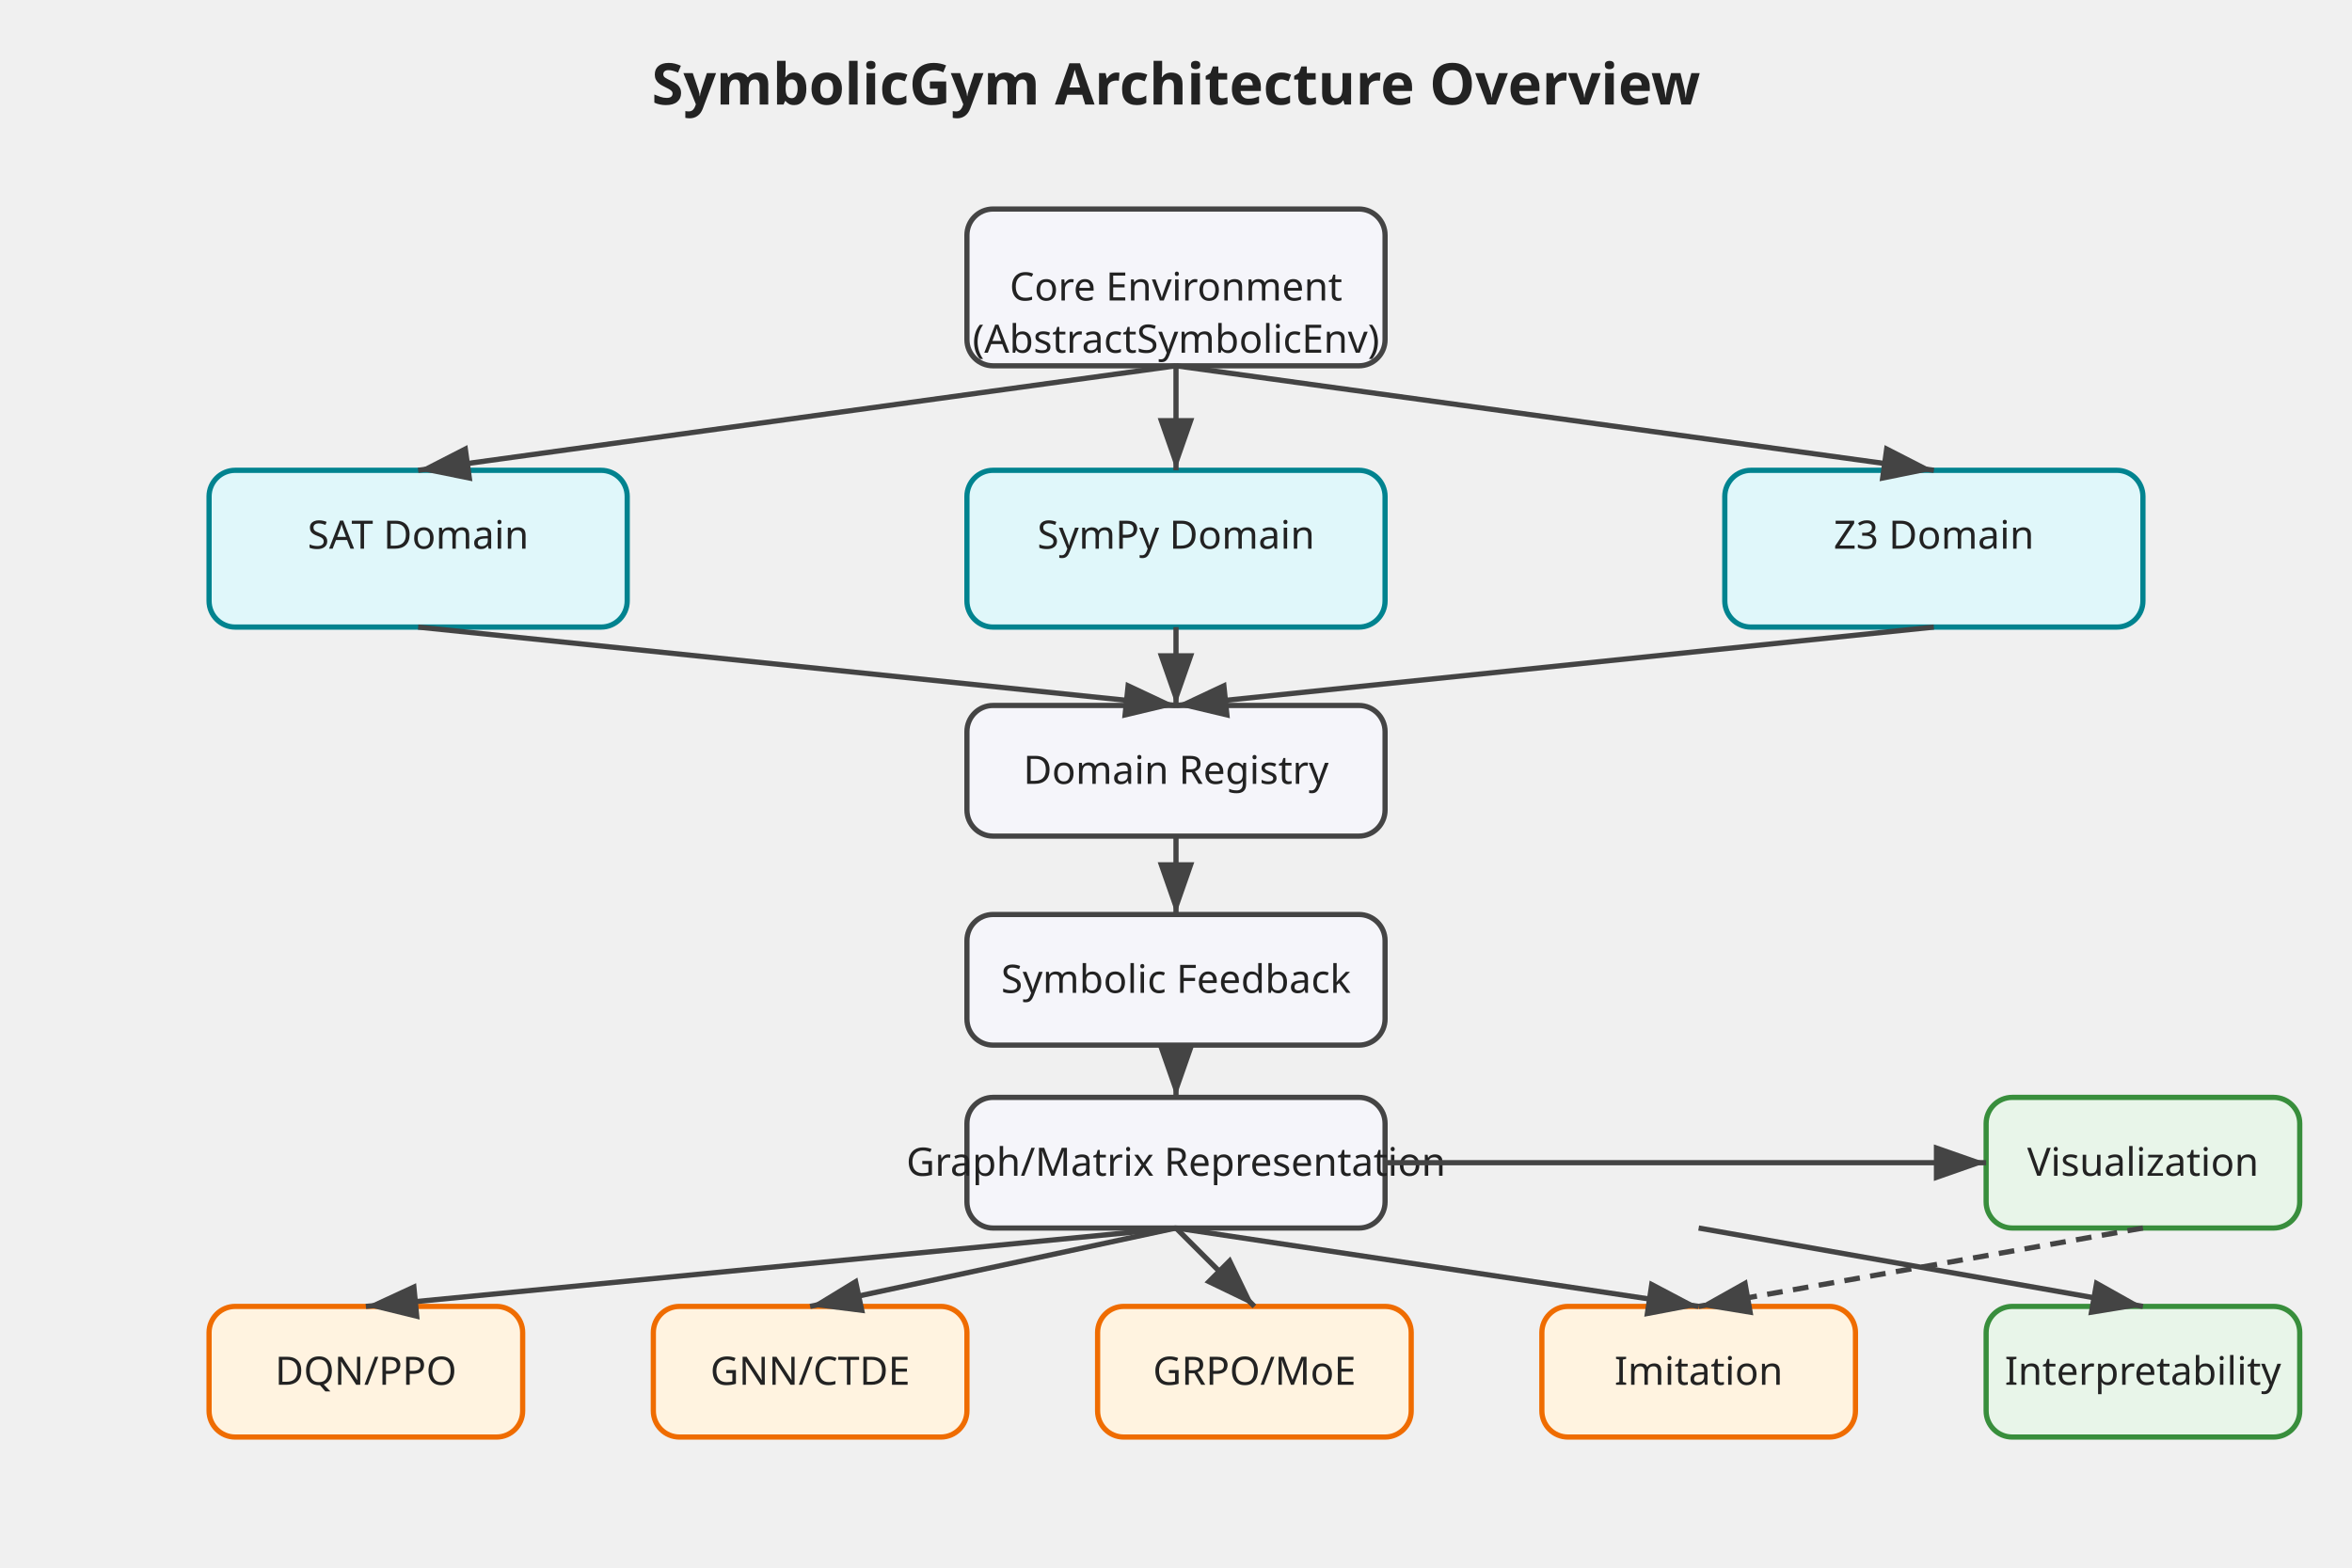
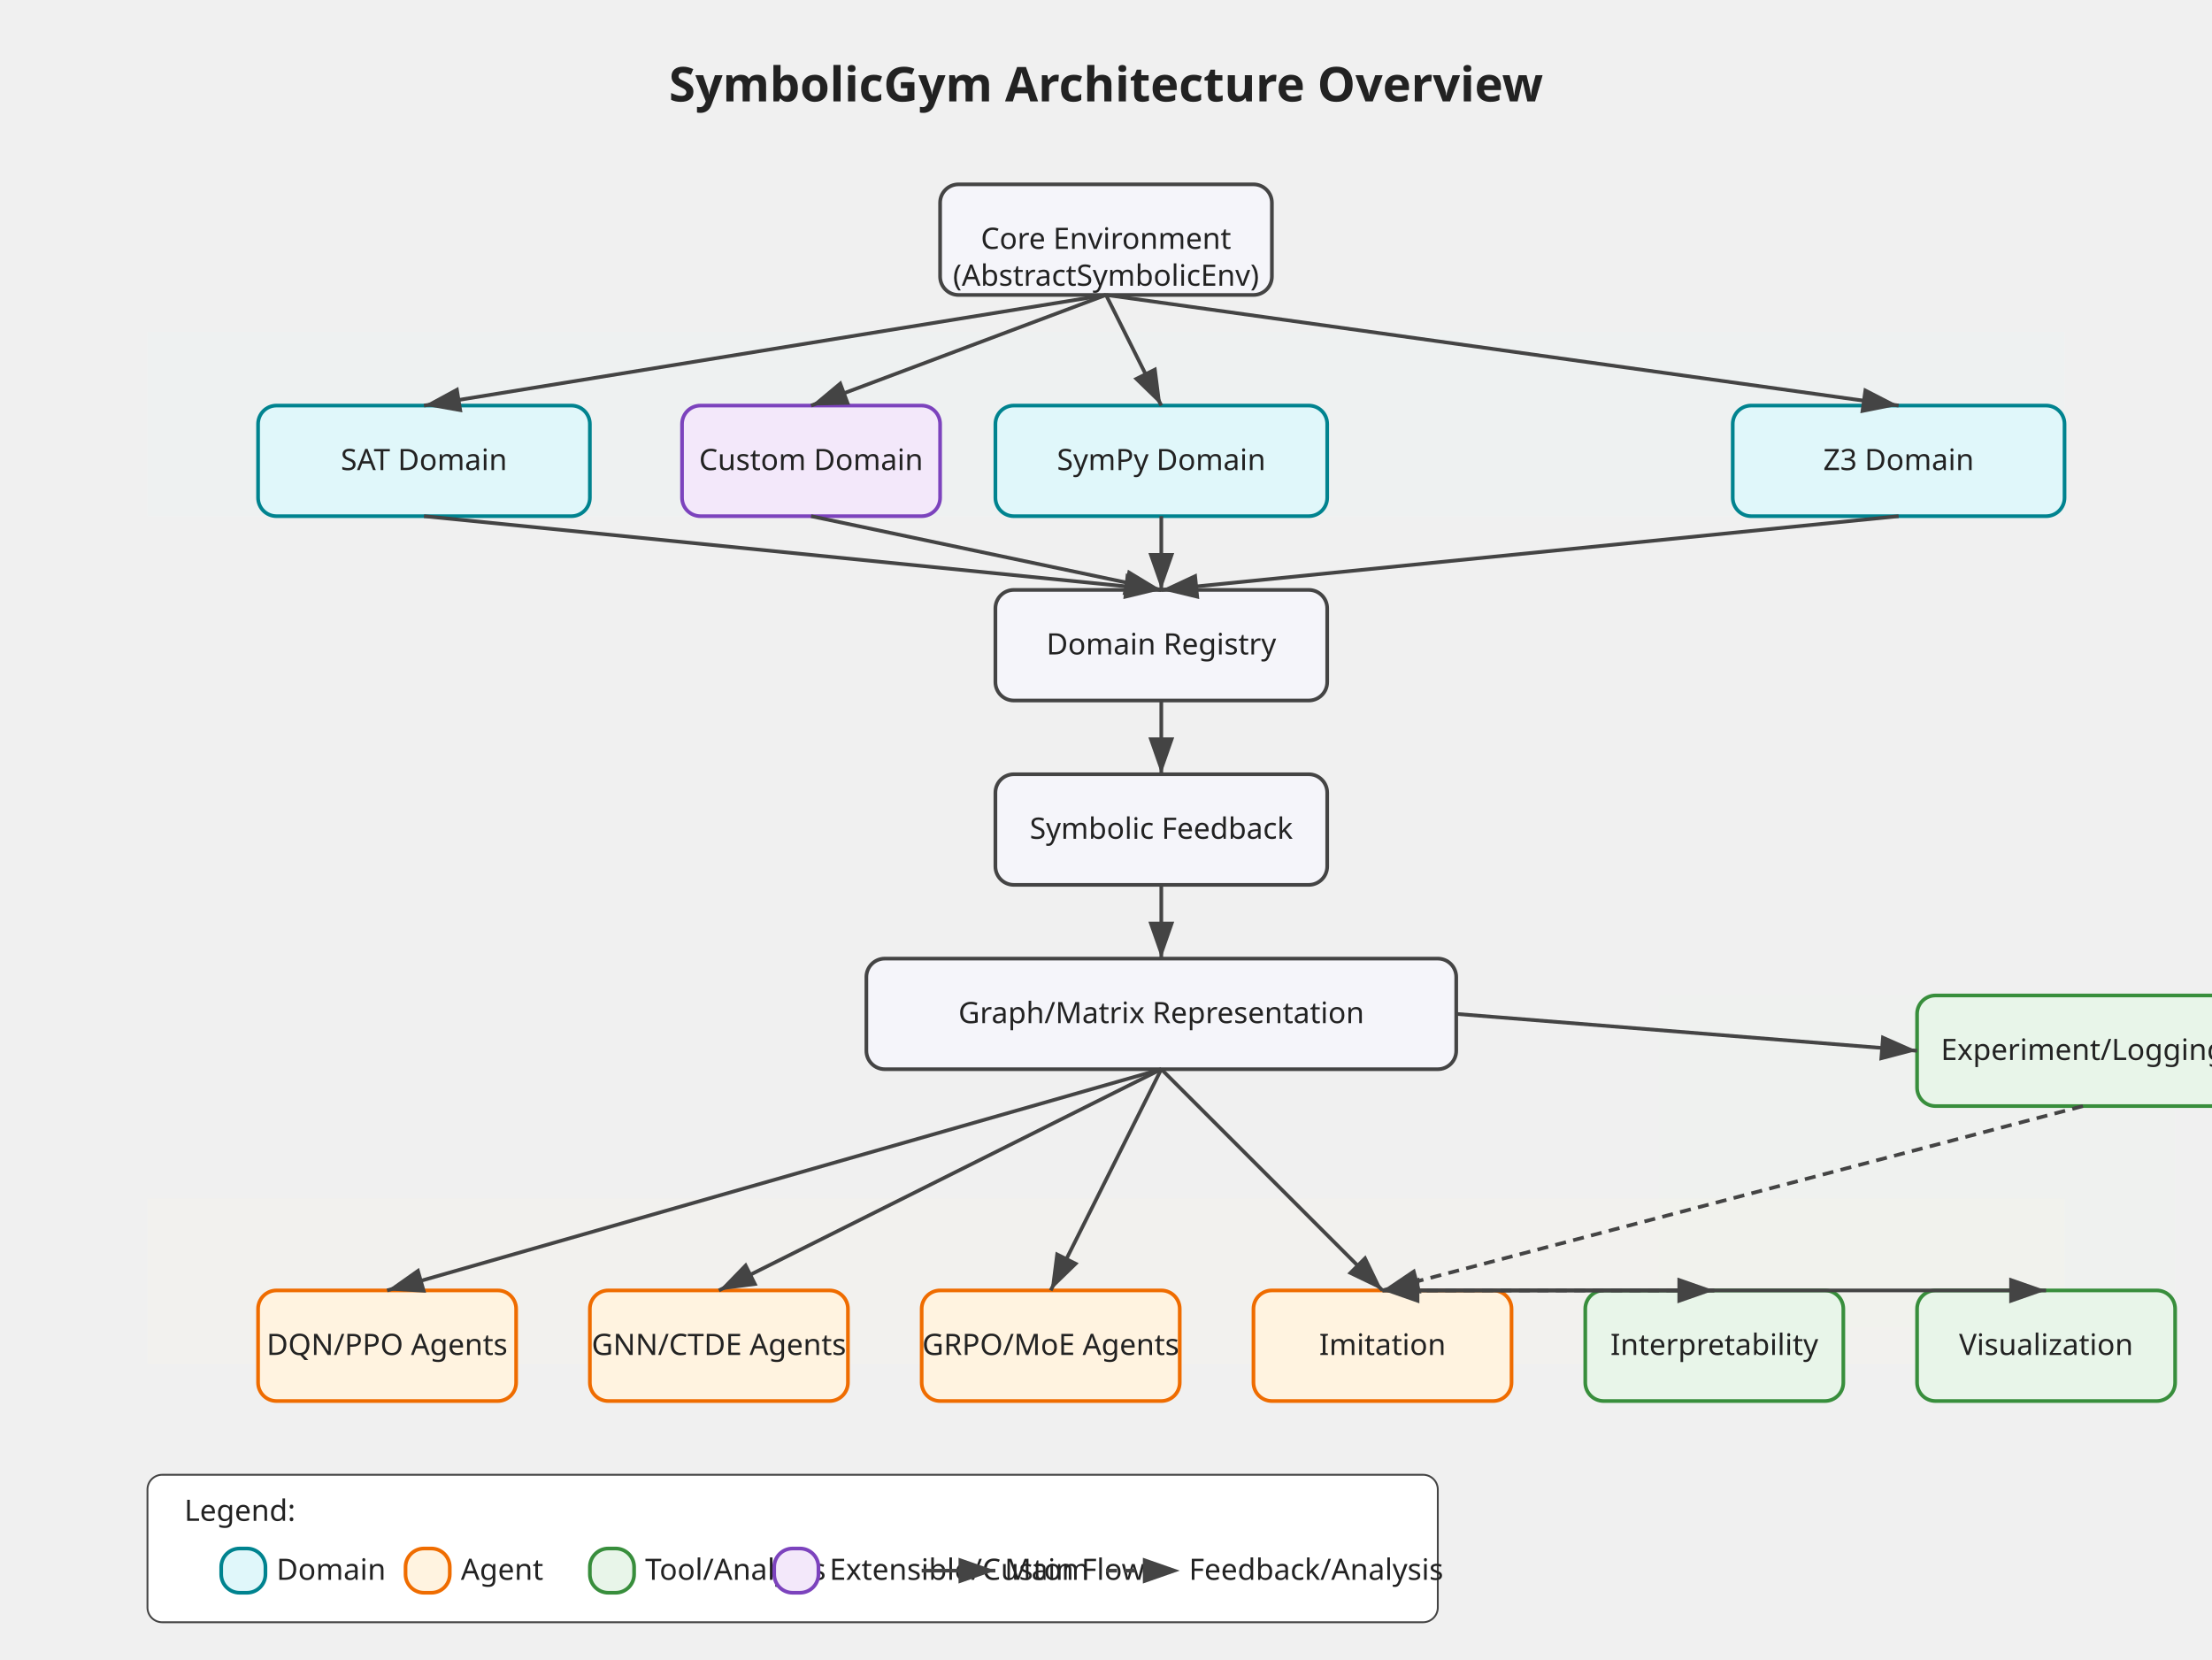
- <svg xmlns="http://www.w3.org/2000/svg" width="900" height="600">
+ <svg xmlns="http://www.w3.org/2000/svg" width="1200" height="900">
  <style>
-     .title { font: bold 22px sans-serif; fill: #222; }
-     .label { font: 15px sans-serif; fill: #222; }
+     .title { font: bold 26px sans-serif; fill: #222; }
+     .label { font: 16px sans-serif; fill: #222; }
    .box { fill: #f5f5fa; stroke: #444; stroke-width: 2; rx: 10; }
    .domain { fill: #e0f7fa; stroke: #00838f; stroke-width: 2; rx: 10; }
    .agent { fill: #fff3e0; stroke: #ef6c00; stroke-width: 2; rx: 10; }
    .tool { fill: #e8f5e9; stroke: #388e3c; stroke-width: 2; rx: 10; }
+     .exp { fill: #f3e8fa; stroke: #7c43bd; stroke-width: 2; rx: 10; }
    .arrow { stroke: #444; stroke-width: 2; marker-end: url(#arrowhead); }
+     .dashed { stroke-dasharray: 6,4; }
+     .group { opacity: 0.12; }
  </style>
  <defs>
    <marker id="arrowhead" markerWidth="10" markerHeight="7" refX="10" refY="3.5" orient="auto">
      <polygon points="0 0, 10 3.5, 0 7" fill="#444" />
    </marker>
  </defs>
-   <text x="450" y="40" text-anchor="middle" class="title">SymbolicGym Architecture Overview</text>
-   <rect x="370" y="80" width="160" height="60" class="box" />
-   <text x="450" y="115" text-anchor="middle" class="label">Core Environment</text>
-   <text x="450" y="135" text-anchor="middle" class="label">(AbstractSymbolicEnv)</text>
-   <rect x="80" y="180" width="160" height="60" class="domain" />
-   <text x="160" y="210" text-anchor="middle" class="label">SAT Domain</text>
-   <rect x="370" y="180" width="160" height="60" class="domain" />
-   <text x="450" y="210" text-anchor="middle" class="label">SymPy Domain</text>
-   <rect x="660" y="180" width="160" height="60" class="domain" />
-   <text x="740" y="210" text-anchor="middle" class="label">Z3 Domain</text>
-   <rect x="370" y="270" width="160" height="50" class="box" />
-   <text x="450" y="300" text-anchor="middle" class="label">Domain Registry</text>
-   <rect x="370" y="350" width="160" height="50" class="box" />
-   <text x="450" y="380" text-anchor="middle" class="label">Symbolic Feedback</text>
-   <rect x="370" y="420" width="160" height="50" class="box" />
-   <text x="450" y="450" text-anchor="middle" class="label">Graph/Matrix Representation</text>
-   <rect x="80" y="500" width="120" height="50" class="agent" />
-   <text x="140" y="530" text-anchor="middle" class="label">DQN/PPO</text>
-   <rect x="250" y="500" width="120" height="50" class="agent" />
-   <text x="310" y="530" text-anchor="middle" class="label">GNN/CTDE</text>
-   <rect x="420" y="500" width="120" height="50" class="agent" />
-   <text x="480" y="530" text-anchor="middle" class="label">GRPO/MoE</text>
-   <rect x="590" y="500" width="120" height="50" class="agent" />
-   <text x="650" y="530" text-anchor="middle" class="label">Imitation</text>
-   <rect x="760" y="500" width="120" height="50" class="tool" />
-   <text x="820" y="530" text-anchor="middle" class="label">Interpretability</text>
-   <rect x="760" y="420" width="120" height="50" class="tool" />
-   <text x="820" y="450" text-anchor="middle" class="label">Visualization</text>
-   <line x1="450" y1="140" x2="160" y2="180" class="arrow" />
-   <line x1="450" y1="140" x2="450" y2="180" class="arrow" />
-   <line x1="450" y1="140" x2="740" y2="180" class="arrow" />
-   <line x1="160" y1="240" x2="450" y2="270" class="arrow" />
-   <line x1="450" y1="240" x2="450" y2="270" class="arrow" />
-   <line x1="740" y1="240" x2="450" y2="270" class="arrow" />
-   <line x1="450" y1="320" x2="450" y2="350" class="arrow" />
-   <line x1="450" y1="400" x2="450" y2="420" class="arrow" />
-   <line x1="450" y1="470" x2="140" y2="500" class="arrow" />
-   <line x1="450" y1="470" x2="310" y2="500" class="arrow" />
-   <line x1="450" y1="470" x2="480" y2="500" class="arrow" />
-   <line x1="450" y1="470" x2="650" y2="500" class="arrow" />
-   <line x1="530" y1="445" x2="760" y2="445" class="arrow" />
-   <line x1="650" y1="470" x2="820" y2="500" class="arrow" />
-   <line x1="820" y1="470" x2="650" y2="500" class="arrow" stroke-dasharray="6,4" />
+   <text x="600" y="55" text-anchor="middle" class="title">SymbolicGym Architecture Overview</text>
+   <rect x="80" y="180" width="1040" height="100" fill="#e0f7fa" class="group" />
+   <rect x="80" y="650" width="1040" height="90" fill="#fff3e0" class="group" />
+   <rect x="900" y="540" width="280" height="180" fill="#e8f5e9" class="group" />
+   <rect x="510" y="100" width="180" height="60" class="box" />
+   <text x="600" y="135" text-anchor="middle" class="label">Core Environment</text>
+   <text x="600" y="155" text-anchor="middle" class="label">(AbstractSymbolicEnv)</text>
+   <rect x="140" y="220" width="180" height="60" class="domain" />
+   <text x="230" y="255" text-anchor="middle" class="label">SAT Domain</text>
+   <rect x="540" y="220" width="180" height="60" class="domain" />
+   <text x="630" y="255" text-anchor="middle" class="label">SymPy Domain</text>
+   <rect x="940" y="220" width="180" height="60" class="domain" />
+   <text x="1030" y="255" text-anchor="middle" class="label">Z3 Domain</text>
+   <rect x="370" y="220" width="140" height="60" class="exp" />
+   <text x="440" y="255" text-anchor="middle" class="label">Custom Domain</text>
+   <rect x="540" y="320" width="180" height="60" class="box" />
+   <text x="630" y="355" text-anchor="middle" class="label">Domain Registry</text>
+   <rect x="540" y="420" width="180" height="60" class="box" />
+   <text x="630" y="455" text-anchor="middle" class="label">Symbolic Feedback</text>
+   <rect x="470" y="520" width="320" height="60" class="box" />
+   <text x="630" y="555" text-anchor="middle" class="label">Graph/Matrix Representation</text>
+   <rect x="140" y="700" width="140" height="60" class="agent" />
+   <text x="210" y="735" text-anchor="middle" class="label">DQN/PPO Agents</text>
+   <rect x="320" y="700" width="140" height="60" class="agent" />
+   <text x="390" y="735" text-anchor="middle" class="label">GNN/CTDE Agents</text>
+   <rect x="500" y="700" width="140" height="60" class="agent" />
+   <text x="570" y="735" text-anchor="middle" class="label">GRPO/MoE Agents</text>
+   <rect x="680" y="700" width="140" height="60" class="agent" />
+   <text x="750" y="735" text-anchor="middle" class="label">Imitation</text>
+   <rect x="860" y="700" width="140" height="60" class="tool" />
+   <text x="930" y="735" text-anchor="middle" class="label">Interpretability</text>
+   <rect x="1040" y="700" width="140" height="60" class="tool" />
+   <text x="1110" y="735" text-anchor="middle" class="label">Visualization</text>
+   <rect x="1040" y="540" width="180" height="60" class="tool" />
+   <text x="1130" y="575" text-anchor="middle" class="label">Experiment/Logging</text>
+   <line x1="600" y1="160" x2="230" y2="220" class="arrow" />
+   <line x1="600" y1="160" x2="440" y2="220" class="arrow" />
+   <line x1="600" y1="160" x2="630" y2="220" class="arrow" />
+   <line x1="600" y1="160" x2="1030" y2="220" class="arrow" />
+   <line x1="230" y1="280" x2="630" y2="320" class="arrow" />
+   <line x1="440" y1="280" x2="630" y2="320" class="arrow" />
+   <line x1="630" y1="280" x2="630" y2="320" class="arrow" />
+   <line x1="1030" y1="280" x2="630" y2="320" class="arrow" />
+   <line x1="630" y1="380" x2="630" y2="420" class="arrow" />
+   <line x1="630" y1="480" x2="630" y2="520" class="arrow" />
+   <line x1="630" y1="580" x2="210" y2="700" class="arrow" />
+   <line x1="630" y1="580" x2="390" y2="700" class="arrow" />
+   <line x1="630" y1="580" x2="570" y2="700" class="arrow" />
+   <line x1="630" y1="580" x2="750" y2="700" class="arrow" />
+   <line x1="790" y1="550" x2="1040" y2="570" class="arrow" />
+   <line x1="750" y1="700" x2="930" y2="700" class="arrow" />
+   <line x1="750" y1="700" x2="1110" y2="700" class="arrow" />
+   <line x1="1130" y1="600" x2="750" y2="700" class="arrow dashed" />
+   <line x1="930" y1="700" x2="750" y2="700" class="arrow dashed" />
+   <rect x="80" y="800" width="700" height="80" fill="#fff" stroke="#444" stroke-width="1" rx="8" />
+   <text x="100" y="825" class="label">Legend:</text>
+   <rect x="120" y="840" width="24" height="24" class="domain" />
+   <text x="150" y="857" class="label">Domain</text>
+   <rect x="220" y="840" width="24" height="24" class="agent" />
+   <text x="250" y="857" class="label">Agent</text>
+   <rect x="320" y="840" width="24" height="24" class="tool" />
+   <text x="350" y="857" class="label">Tool/Analysis</text>
+   <rect x="420" y="840" width="24" height="24" class="exp" />
+   <text x="450" y="857" class="label">Extensible/Custom</text>
+   <line x1="500" y1="852" x2="540" y2="852" class="arrow" />
+   <text x="545" y="857" class="label">Main Flow</text>
+   <line x1="600" y1="852" x2="640" y2="852" class="arrow dashed" />
+   <text x="645" y="857" class="label">Feedback/Analysis</text>
</svg>
